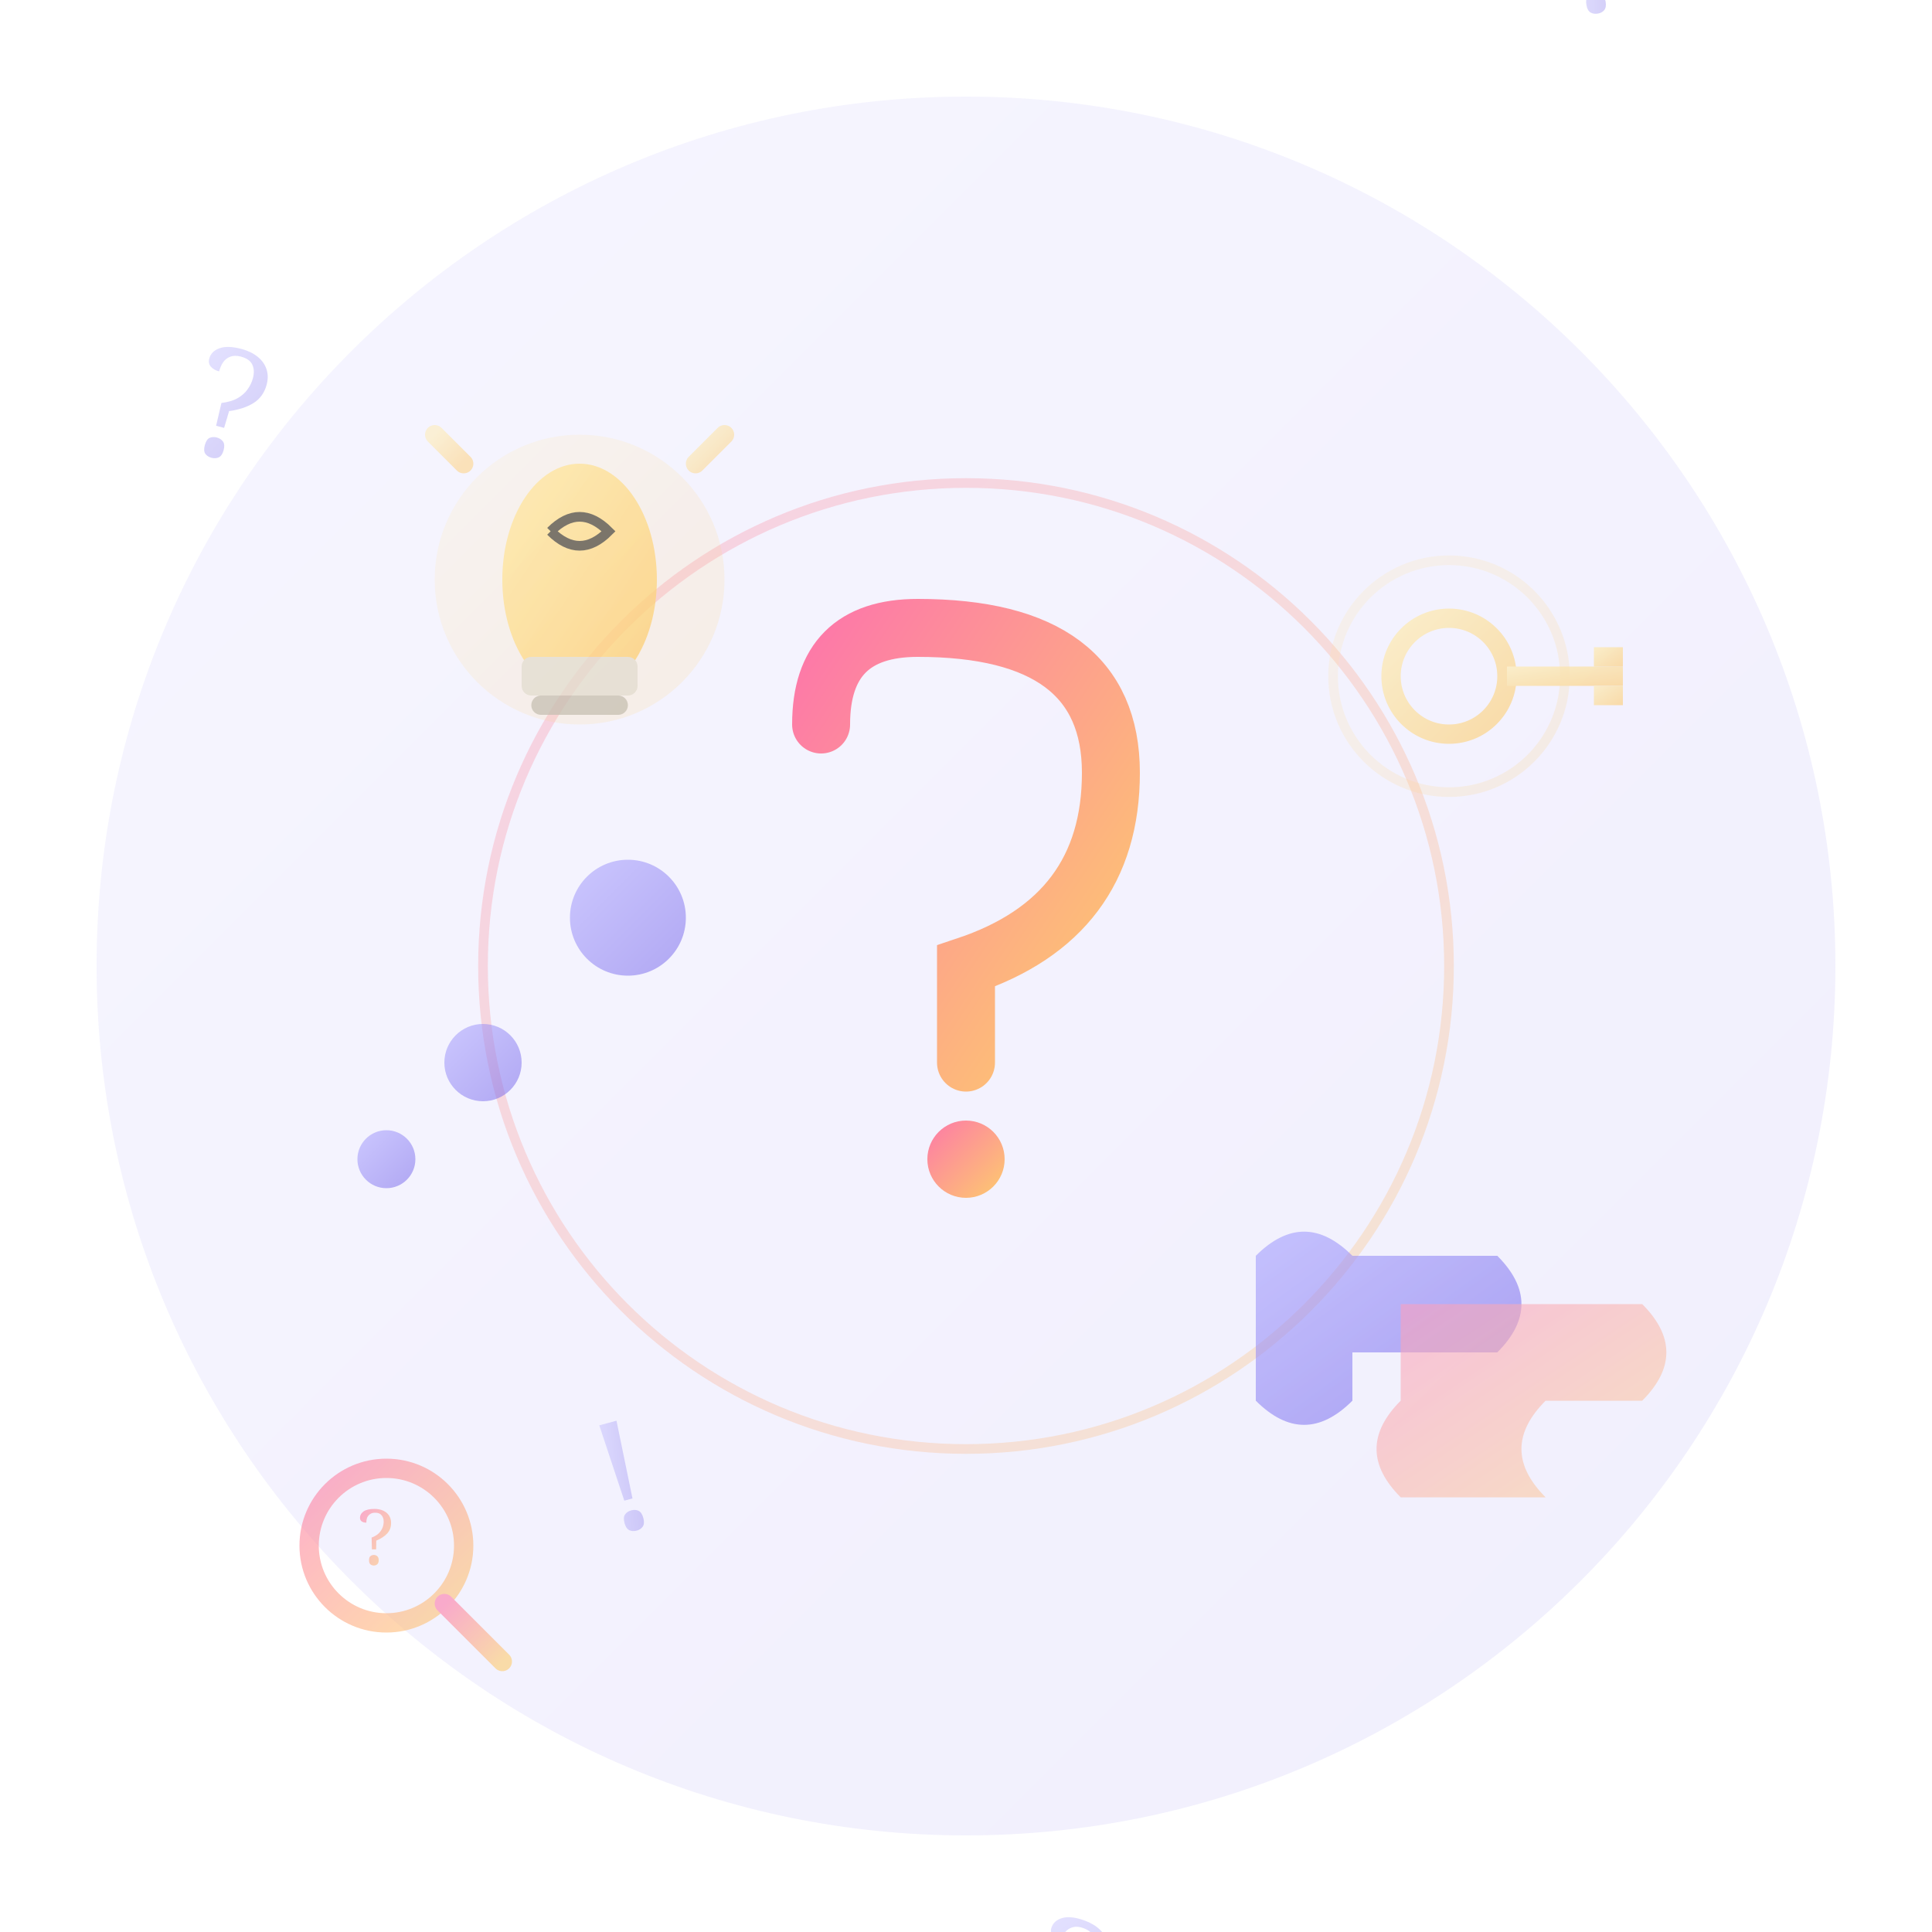
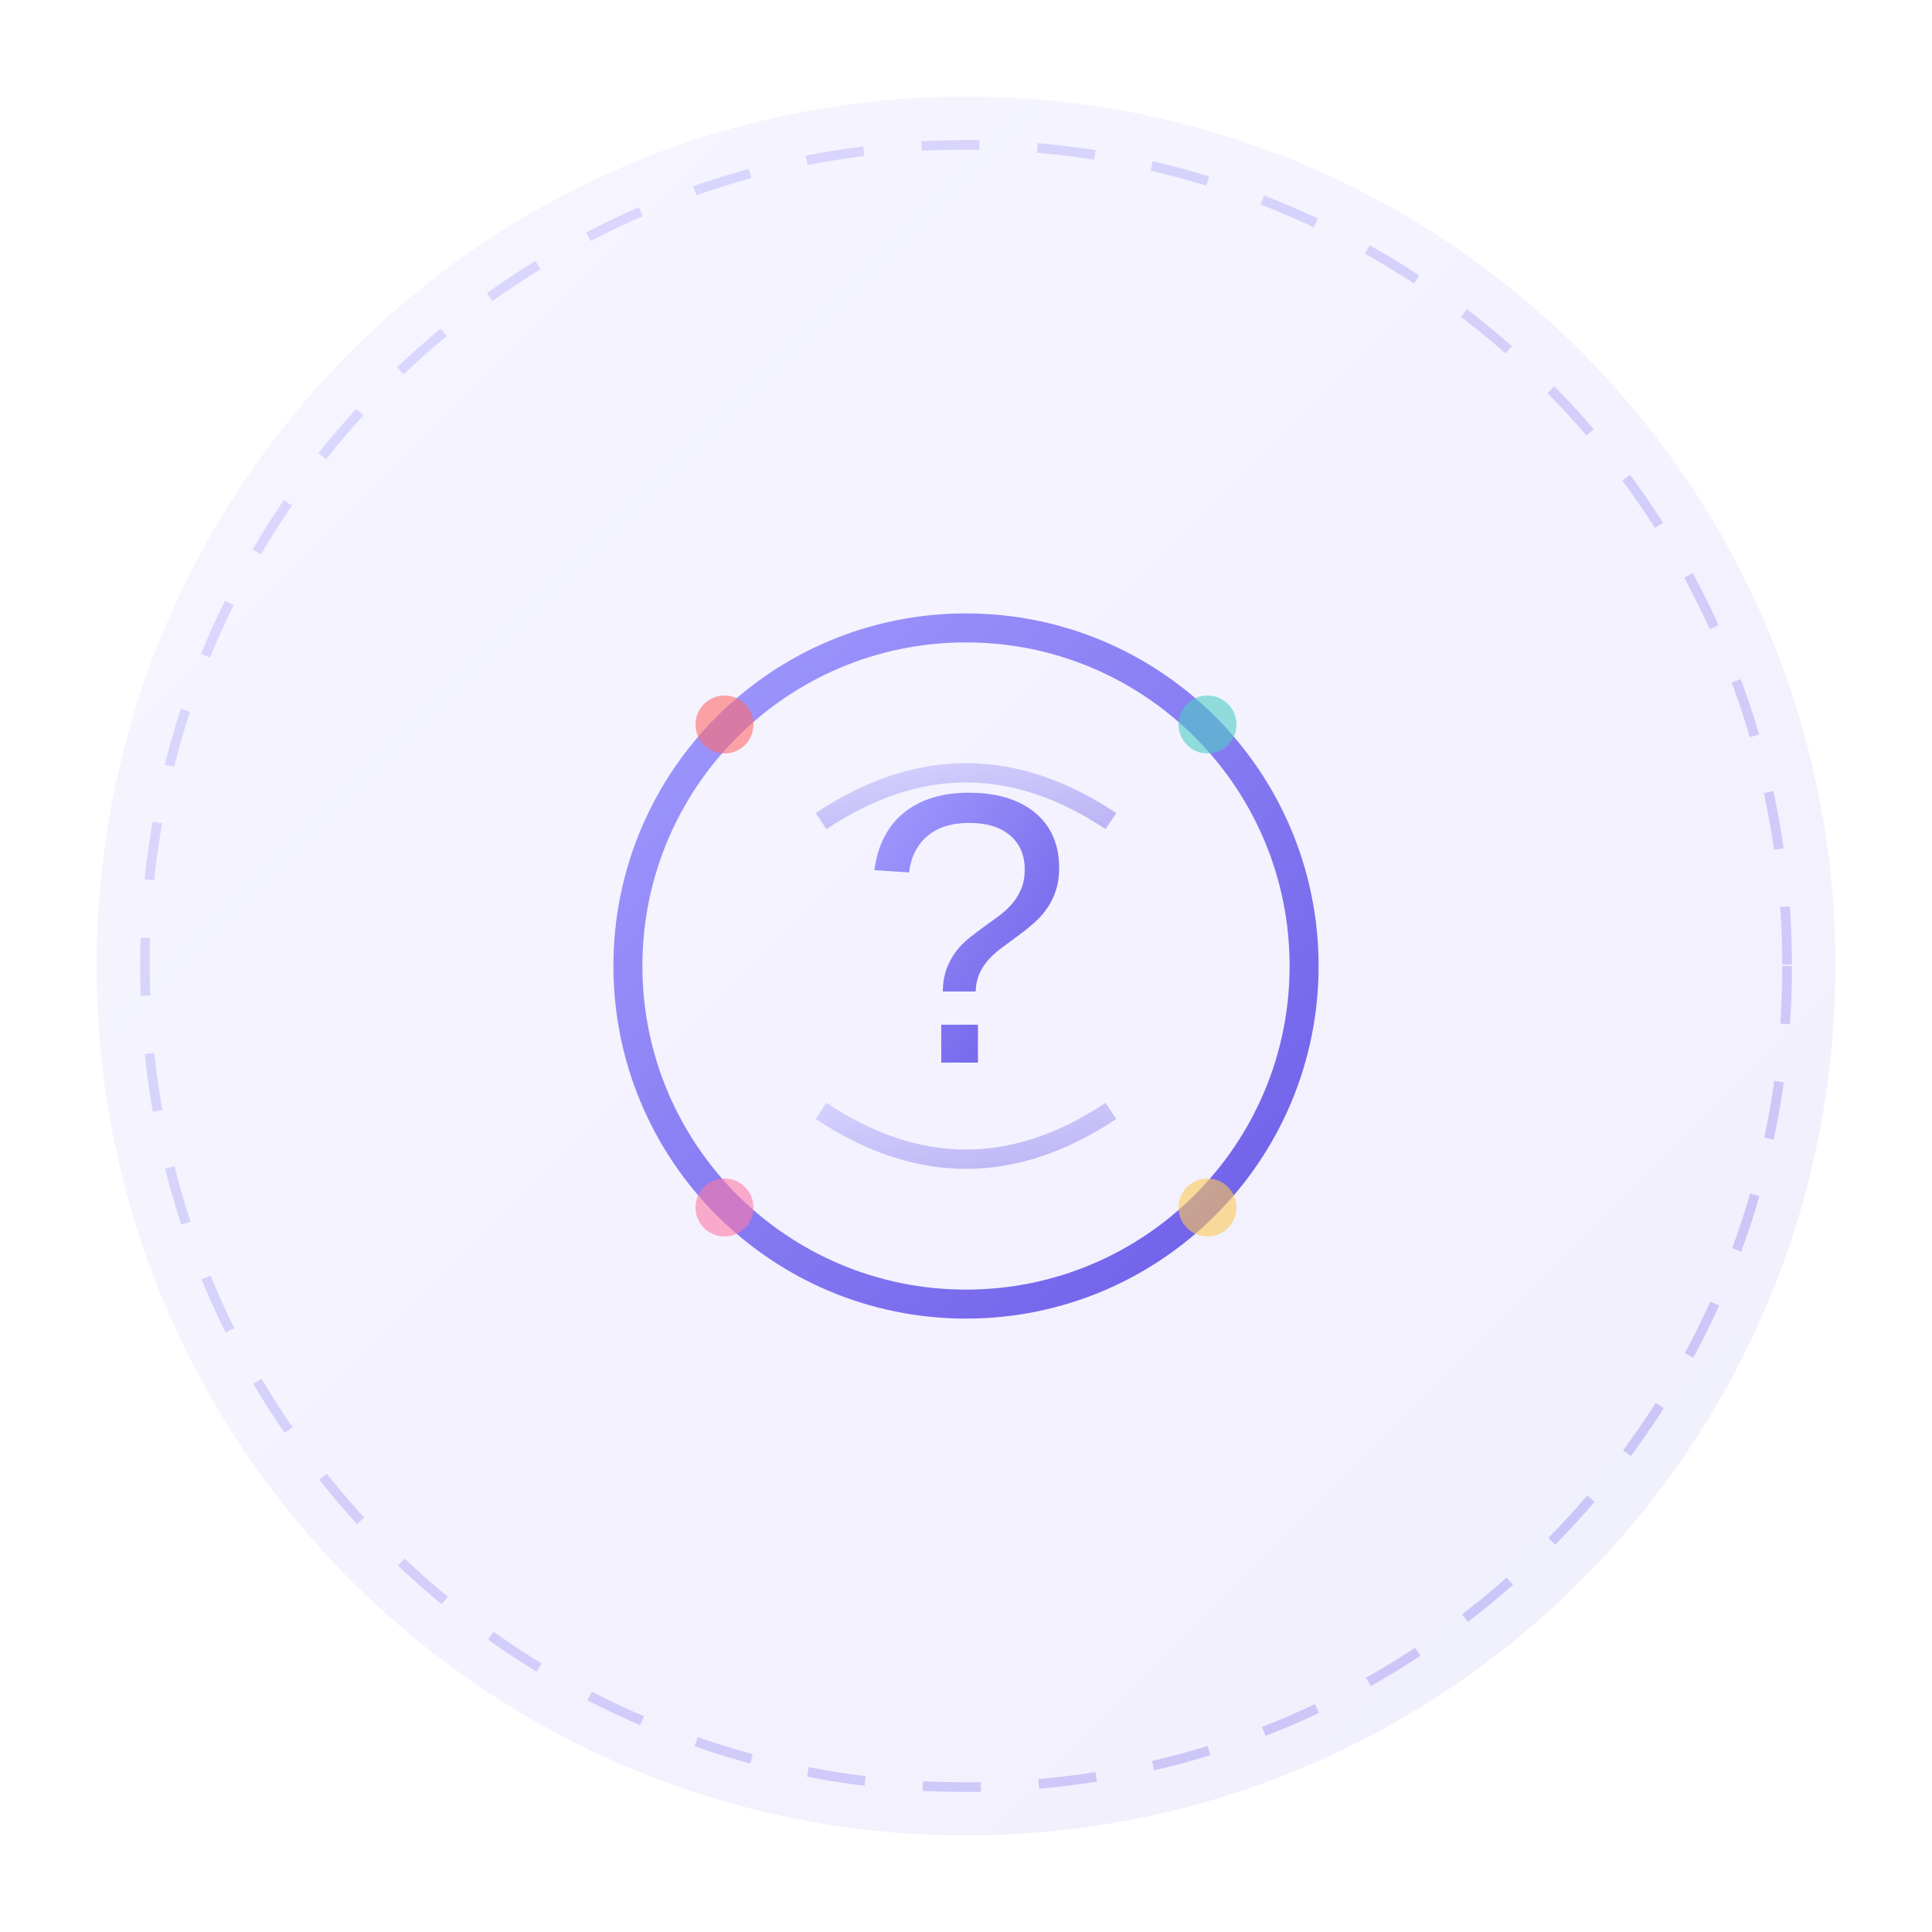
<svg xmlns="http://www.w3.org/2000/svg" viewBox="0 0 200 200">
  <defs>
    <linearGradient id="riddleGradient" x1="0%" y1="0%" x2="100%" y2="100%">
      <stop offset="0%" style="stop-color:#a29bfe;stop-opacity:1" />
      <stop offset="100%" style="stop-color:#6c5ce7;stop-opacity:1" />
    </linearGradient>
-     <linearGradient id="questionGradient" x1="0%" y1="0%" x2="100%" y2="100%">
-       <stop offset="0%" style="stop-color:#fd79a8;stop-opacity:1" />
-       <stop offset="100%" style="stop-color:#fdcb6e;stop-opacity:1" />
-     </linearGradient>
-     <linearGradient id="lightbulbGradient" x1="0%" y1="0%" x2="100%" y2="100%">
-       <stop offset="0%" style="stop-color:#ffeaa7;stop-opacity:1" />
-       <stop offset="100%" style="stop-color:#fdcb6e;stop-opacity:1" />
-     </linearGradient>
  </defs>
  <circle cx="100" cy="100" r="90" fill="url(#riddleGradient)" opacity="0.1" />
  <g transform="translate(100,100)">
-     <path d="M -15 -25 Q -15 -35 -5 -35 Q 15 -35 15 -20 Q 15 -5 0 0 L 0 10" stroke="url(#questionGradient)" stroke-width="6" fill="none" stroke-linecap="round" />
-     <circle cx="0" cy="20" r="4" fill="url(#questionGradient)" />
-     <circle cx="0" cy="0" r="50" fill="none" stroke="url(#questionGradient)" stroke-width="1" opacity="0.3">
-       <animate attributeName="r" values="50;55;50" dur="3s" repeatCount="indefinite" />
-     </circle>
+     <circle cx="0" cy="0" r="35" fill="none" stroke="url(#riddleGradient)" stroke-width="3" />
+     <text x="0" y="10" font-family="Arial" font-size="40" fill="url(#riddleGradient)" text-anchor="middle">?</text>
+     <g opacity="0.6">
+       <circle cx="-25" cy="-25" r="3" fill="#ff6b6b">
+         <animate attributeName="r" values="3;6;3" dur="2s" repeatCount="indefinite" />
+       </circle>
+       <circle cx="25" cy="-25" r="3" fill="#4ecdc4">
+         <animate attributeName="r" values="3;6;3" dur="2.5s" repeatCount="indefinite" />
+       </circle>
+       <circle cx="25" cy="25" r="3" fill="#feca57">
+         <animate attributeName="r" values="3;6;3" dur="3s" repeatCount="indefinite" />
+       </circle>
+       <circle cx="-25" cy="25" r="3" fill="#fd79a8">
+         <animate attributeName="r" values="3;6;3" dur="1.8s" repeatCount="indefinite" />
+       </circle>
+     </g>
+     <path d="M -15 -15 Q 0 -25 15 -15" stroke="url(#riddleGradient)" stroke-width="2" fill="none" opacity="0.4">
+       <animate attributeName="stroke-opacity" values="0.4;0.8;0.4" dur="2s" repeatCount="indefinite" />
+     </path>
+     <path d="M -15 15 Q 0 25 15 15" stroke="url(#riddleGradient)" stroke-width="2" fill="none" opacity="0.4">
+       <animate attributeName="stroke-opacity" values="0.4;0.8;0.4" dur="2.2s" repeatCount="indefinite" />
+     </path>
  </g>
-   <g transform="translate(60,60)" opacity="0.8">
-     <ellipse cx="0" cy="0" rx="8" ry="12" fill="url(#lightbulbGradient)" />
-     <rect x="-6" y="8" width="12" height="4" rx="1" fill="#ddd" />
-     <rect x="-5" y="12" width="10" height="2" rx="1" fill="#bbb" />
-     <g opacity="0.6">
-       <line x1="-15" y1="-15" x2="-12" y2="-12" stroke="url(#lightbulbGradient)" stroke-width="2" stroke-linecap="round" />
-       <line x1="15" y1="-15" x2="12" y2="-12" stroke="url(#lightbulbGradient)" stroke-width="2" stroke-linecap="round" />
-       <line x1="0" y1="-20" x2="0" y2="-17" stroke="url(#lightbulbGradient)" stroke-width="2" stroke-linecap="round" />
-       <line x1="-20" y1="0" x2="-17" y2="0" stroke="url(#lightbulbGradient)" stroke-width="2" stroke-linecap="round" />
-       <line x1="20" y1="0" x2="17" y2="0" stroke="url(#lightbulbGradient)" stroke-width="2" stroke-linecap="round" />
-     </g>
-     <path d="M -3 -5 Q 0 -8 3 -5 Q 0 -2 -3 -5" stroke="#333" stroke-width="1" fill="none" />
-     <circle cx="0" cy="0" r="15" fill="url(#lightbulbGradient)" opacity="0.2">
-       <animate attributeName="opacity" values="0.2;0.4;0.2" dur="2s" repeatCount="indefinite" />
-     </circle>
-   </g>
-   <g transform="translate(140,140)" opacity="0.7">
-     <path d="M 0 0 L 15 0 Q 20 -5 15 -10 L 0 -10 Q -5 -15 -10 -10 L -10 5 Q -5 10 0 5 Z" fill="url(#riddleGradient)" opacity="0.8" />
-     <path d="M 15 0 L 25 0 Q 30 5 25 10 L 15 10 Q 10 15 15 20 L 0 20 Q -5 15 0 10 L 0 0" fill="url(#questionGradient)" opacity="0.6" transform="translate(5,-5)" />
-   </g>
-   <g opacity="0.5">
-     <circle cx="40" cy="120" r="3" fill="url(#riddleGradient)">
-       <animate attributeName="cy" values="120;100;120" dur="3s" repeatCount="indefinite" />
-     </circle>
-     <circle cx="50" cy="110" r="4" fill="url(#riddleGradient)">
-       <animate attributeName="cy" values="110;90;110" dur="3.2s" repeatCount="indefinite" />
-     </circle>
-     <circle cx="65" cy="95" r="6" fill="url(#riddleGradient)">
-       <animate attributeName="cy" values="95;75;95" dur="3.5s" repeatCount="indefinite" />
-     </circle>
-   </g>
-   <g transform="translate(150,70)" opacity="0.6">
-     <circle cx="0" cy="0" r="6" fill="none" stroke="url(#lightbulbGradient)" stroke-width="2" />
-     <rect x="6" y="-1" width="12" height="2" fill="url(#lightbulbGradient)" />
-     <rect x="15" y="-3" width="3" height="2" fill="url(#lightbulbGradient)" />
-     <rect x="15" y="1" width="3" height="2" fill="url(#lightbulbGradient)" />
-     <circle cx="0" cy="0" r="12" fill="none" stroke="url(#lightbulbGradient)" stroke-width="1" opacity="0.3">
-       <animate attributeName="opacity" values="0.3;0.6;0.3" dur="2.5s" repeatCount="indefinite" />
-     </circle>
-   </g>
-   <g opacity="0.3" font-family="serif" font-size="16" fill="url(#riddleGradient)">
-     <text x="30" y="40" transform="rotate(15)">?</text>
-     <text x="160" y="30" transform="rotate(-10)">!</text>
-     <text x="170" y="160" transform="rotate(20)">?</text>
-     <text x="20" y="170" transform="rotate(-15)">!</text>
-   </g>
-   <g transform="translate(40,160)" opacity="0.6">
-     <circle cx="0" cy="0" r="8" fill="none" stroke="url(#questionGradient)" stroke-width="2" />
-     <line x1="6" y1="6" x2="12" y2="12" stroke="url(#questionGradient)" stroke-width="2" stroke-linecap="round" />
-     <text x="-3" y="2" font-family="serif" font-size="8" fill="url(#questionGradient)">?</text>
-   </g>
+   <circle cx="100" cy="100" r="85" fill="none" stroke="url(#riddleGradient)" stroke-width="1" opacity="0.3" stroke-dasharray="6,6">
+     <animate attributeName="stroke-dashoffset" values="0;12" dur="3s" repeatCount="indefinite" />
+   </circle>
</svg>
